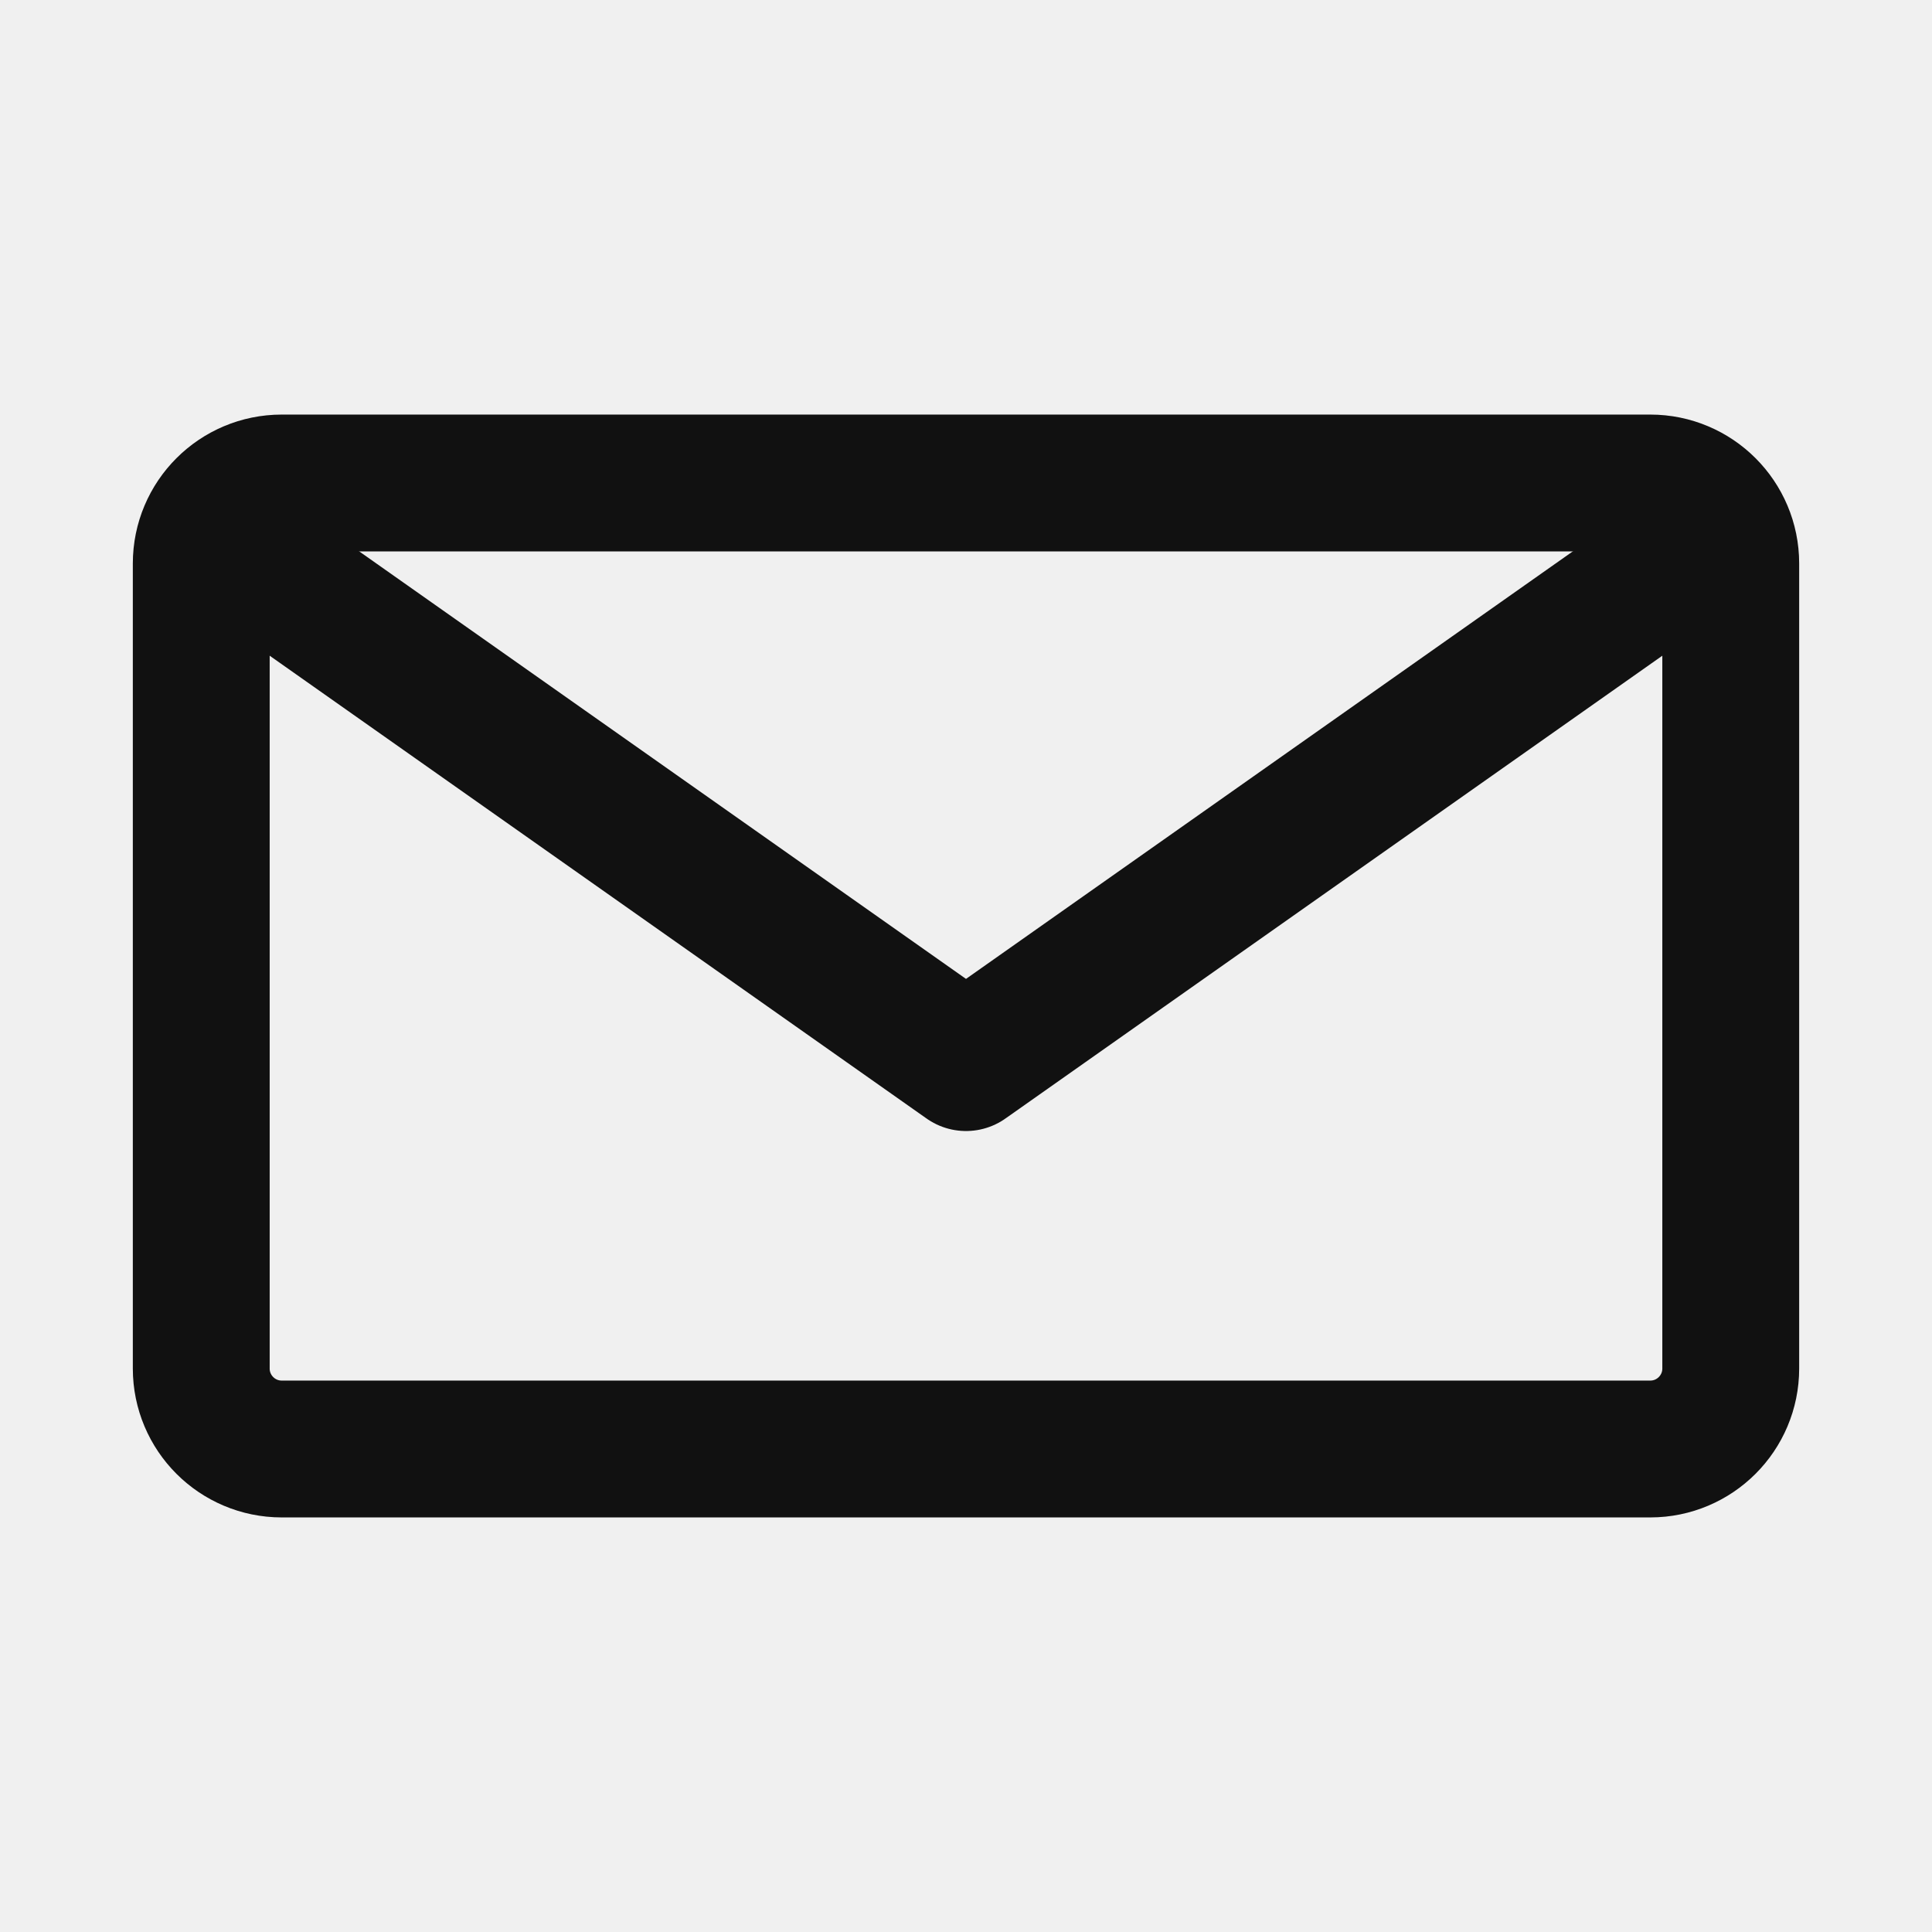
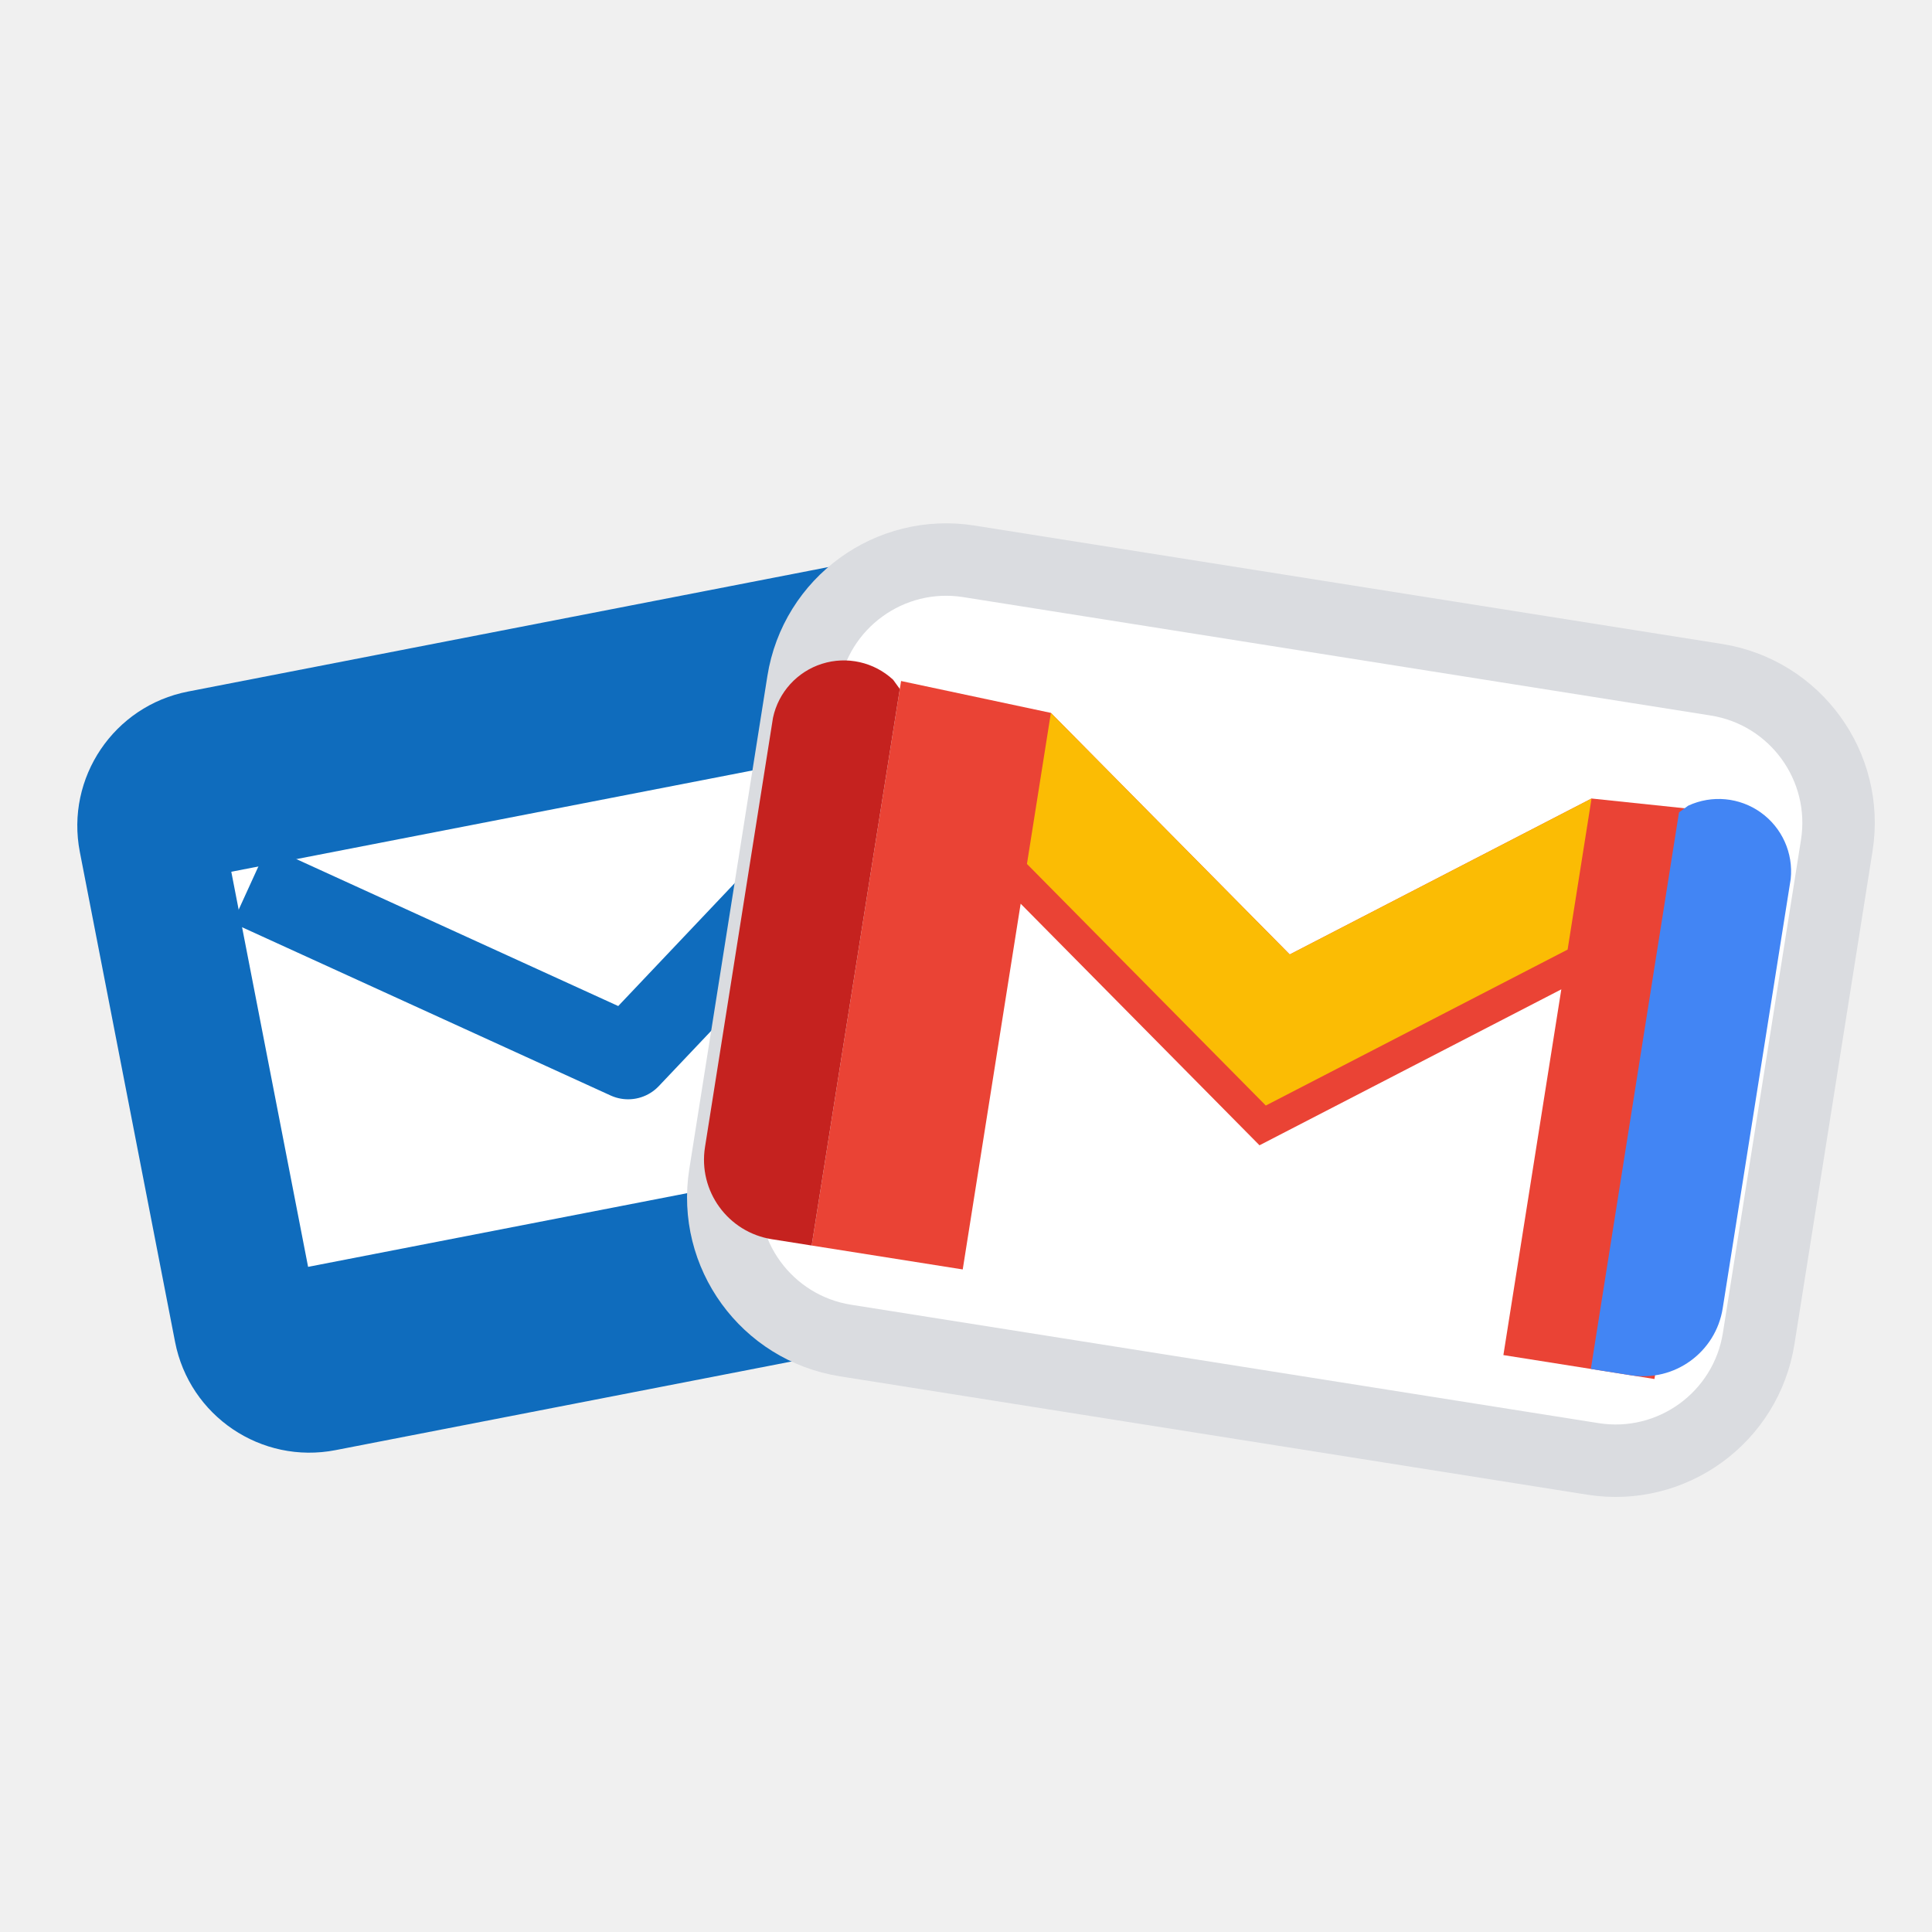
<svg xmlns="http://www.w3.org/2000/svg" viewBox="0 0 24 24" role="img" aria-hidden="true">
-   <style>path{fill:none;stroke:#111;stroke-width:1.7;stroke-linecap:round;stroke-linejoin:round}@media (prefers-color-scheme:dark){path{stroke:#f2f2f2}}</style>
-   <path d="M3.5 6h17a1 1 0 0 1 1 1v10a1 1 0 0 1-1 1h-17a1 1 0 0 1-1-1V7a1 1 0 0 1 1-1z" />
-   <path d="m3.2 7 8.8 6.2L20.8 7" />
+   <g transform="rotate(-11 9 13)">
+     <rect x="1.6" y="7.4" width="12.4" height="9.6" rx="1.7" fill="#0F6CBD" />
+     <path d="M3.4 9.7h8.8v5h-8.8z" fill="#fff" />
+     <path d="m3.6 9.9 4.2 3 4.2-3" fill="none" stroke="#0F6CBD" stroke-width="1.05" stroke-linejoin="round" />
+   </g>
+   <g transform="rotate(9 15.6 12.6)">
+     <rect x="9.4" y="7.6" width="13" height="9.8" rx="1.8" fill="#fff" stroke="#DADCE0" stroke-width=".9" />
+     <path d="M10.6 9.2v7.1h1.9v-4.6l3.4 2.5 3.4-2.5v4.6h1.9V9.2l-1.9.1-3.4 2.5-3.4-2.5z" fill="#EA4335" />
+     <path d="M20.4 9.3v7h.5a1 1 0 0 0 1-1V9.9a.9.9 0 0 0-1.4-.7z" fill="#4285F4" />
+     <path d="M10.6 9.3v7h-.5a1 1 0 0 1-1-1V9.9a.9.9 0 0 1 1.4-.7z" fill="#C5221F" />
+     <path d="m12.5 11.2 3.4 2.5 3.4-2.5v-1.9l-3.4 2.5-3.4-2.5z" fill="#FBBC04" />
+   </g>
</svg>
